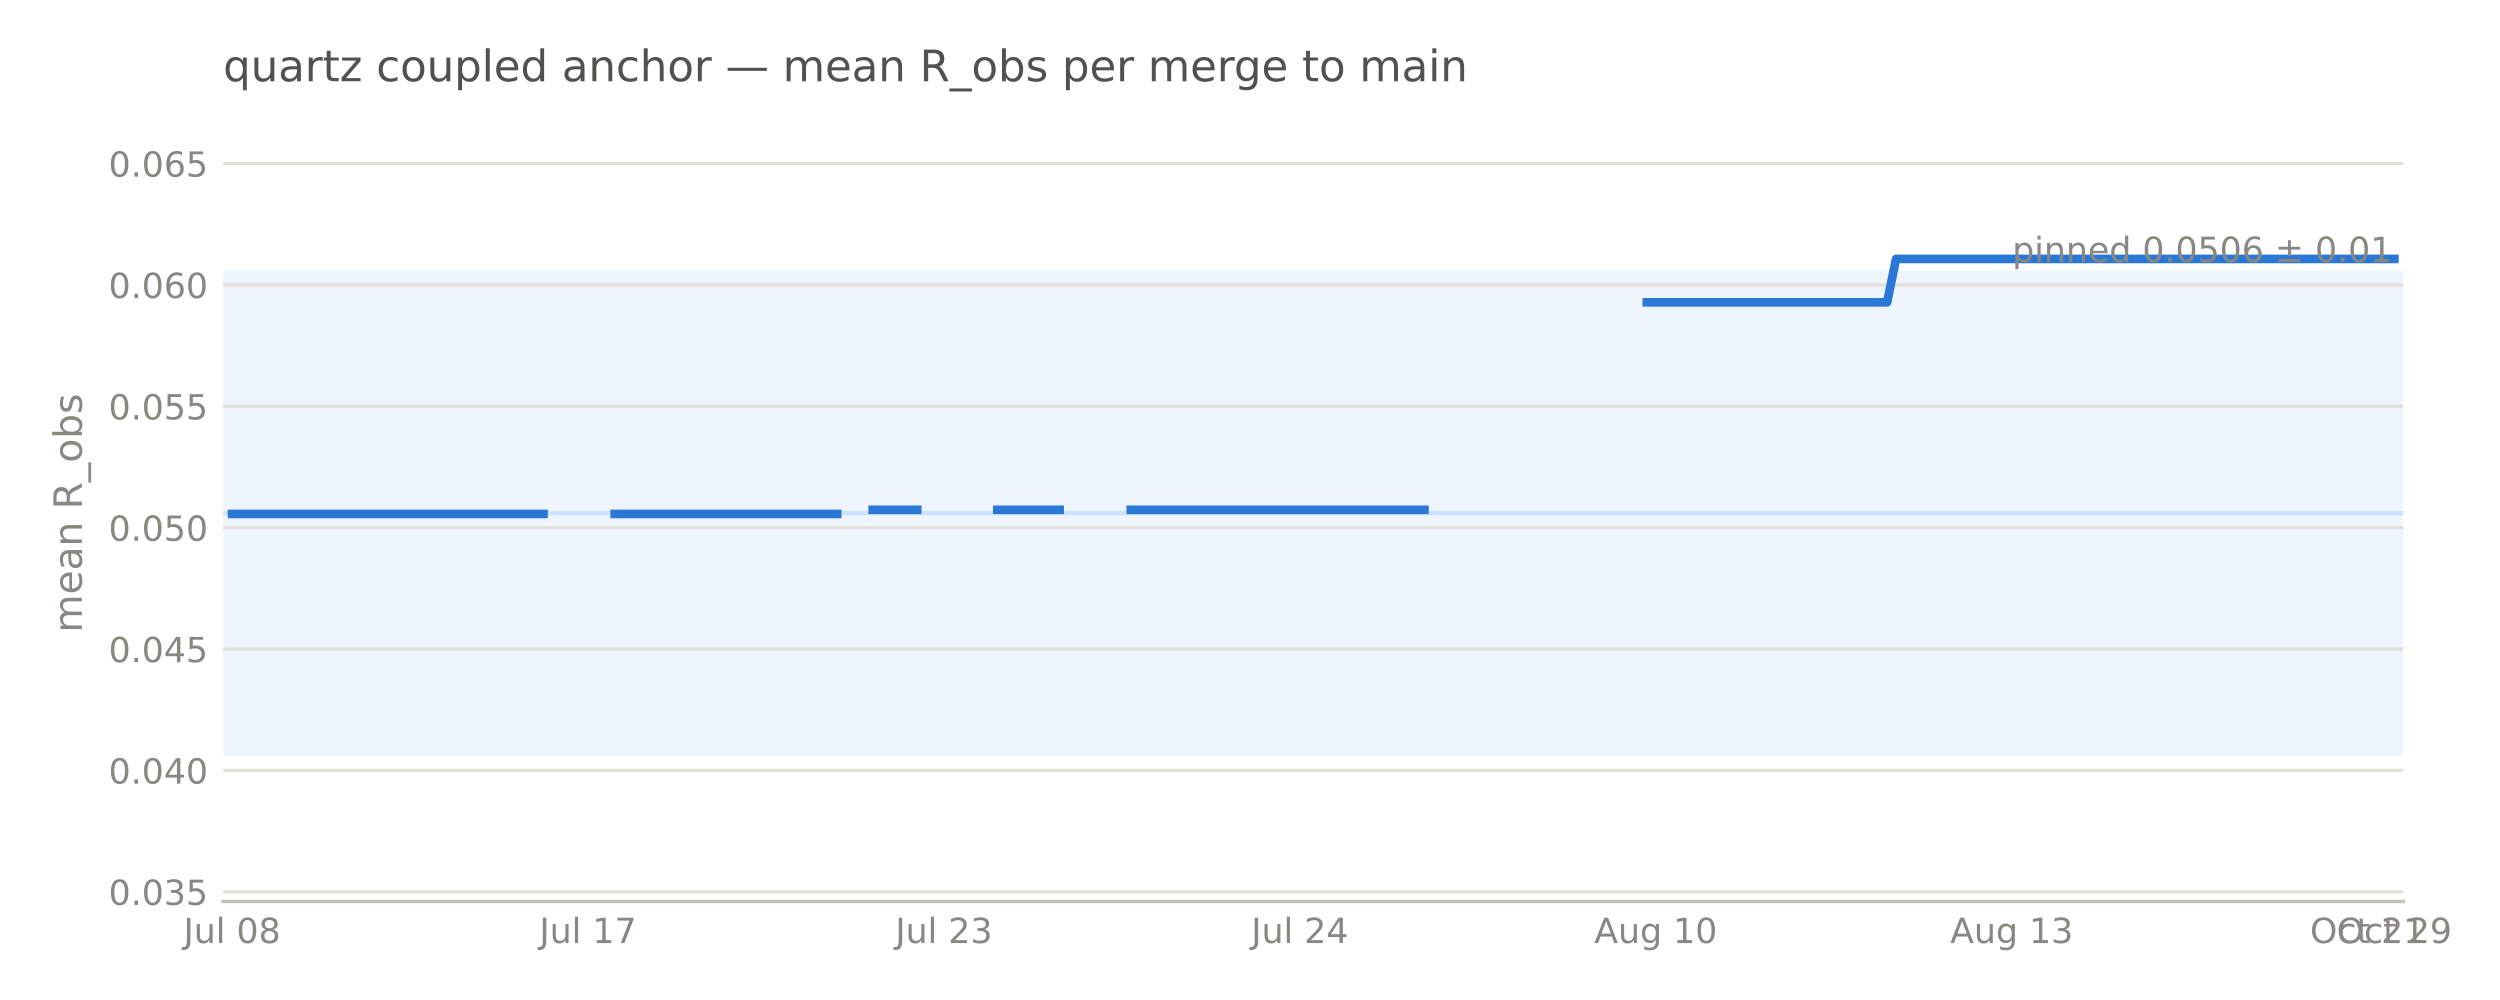
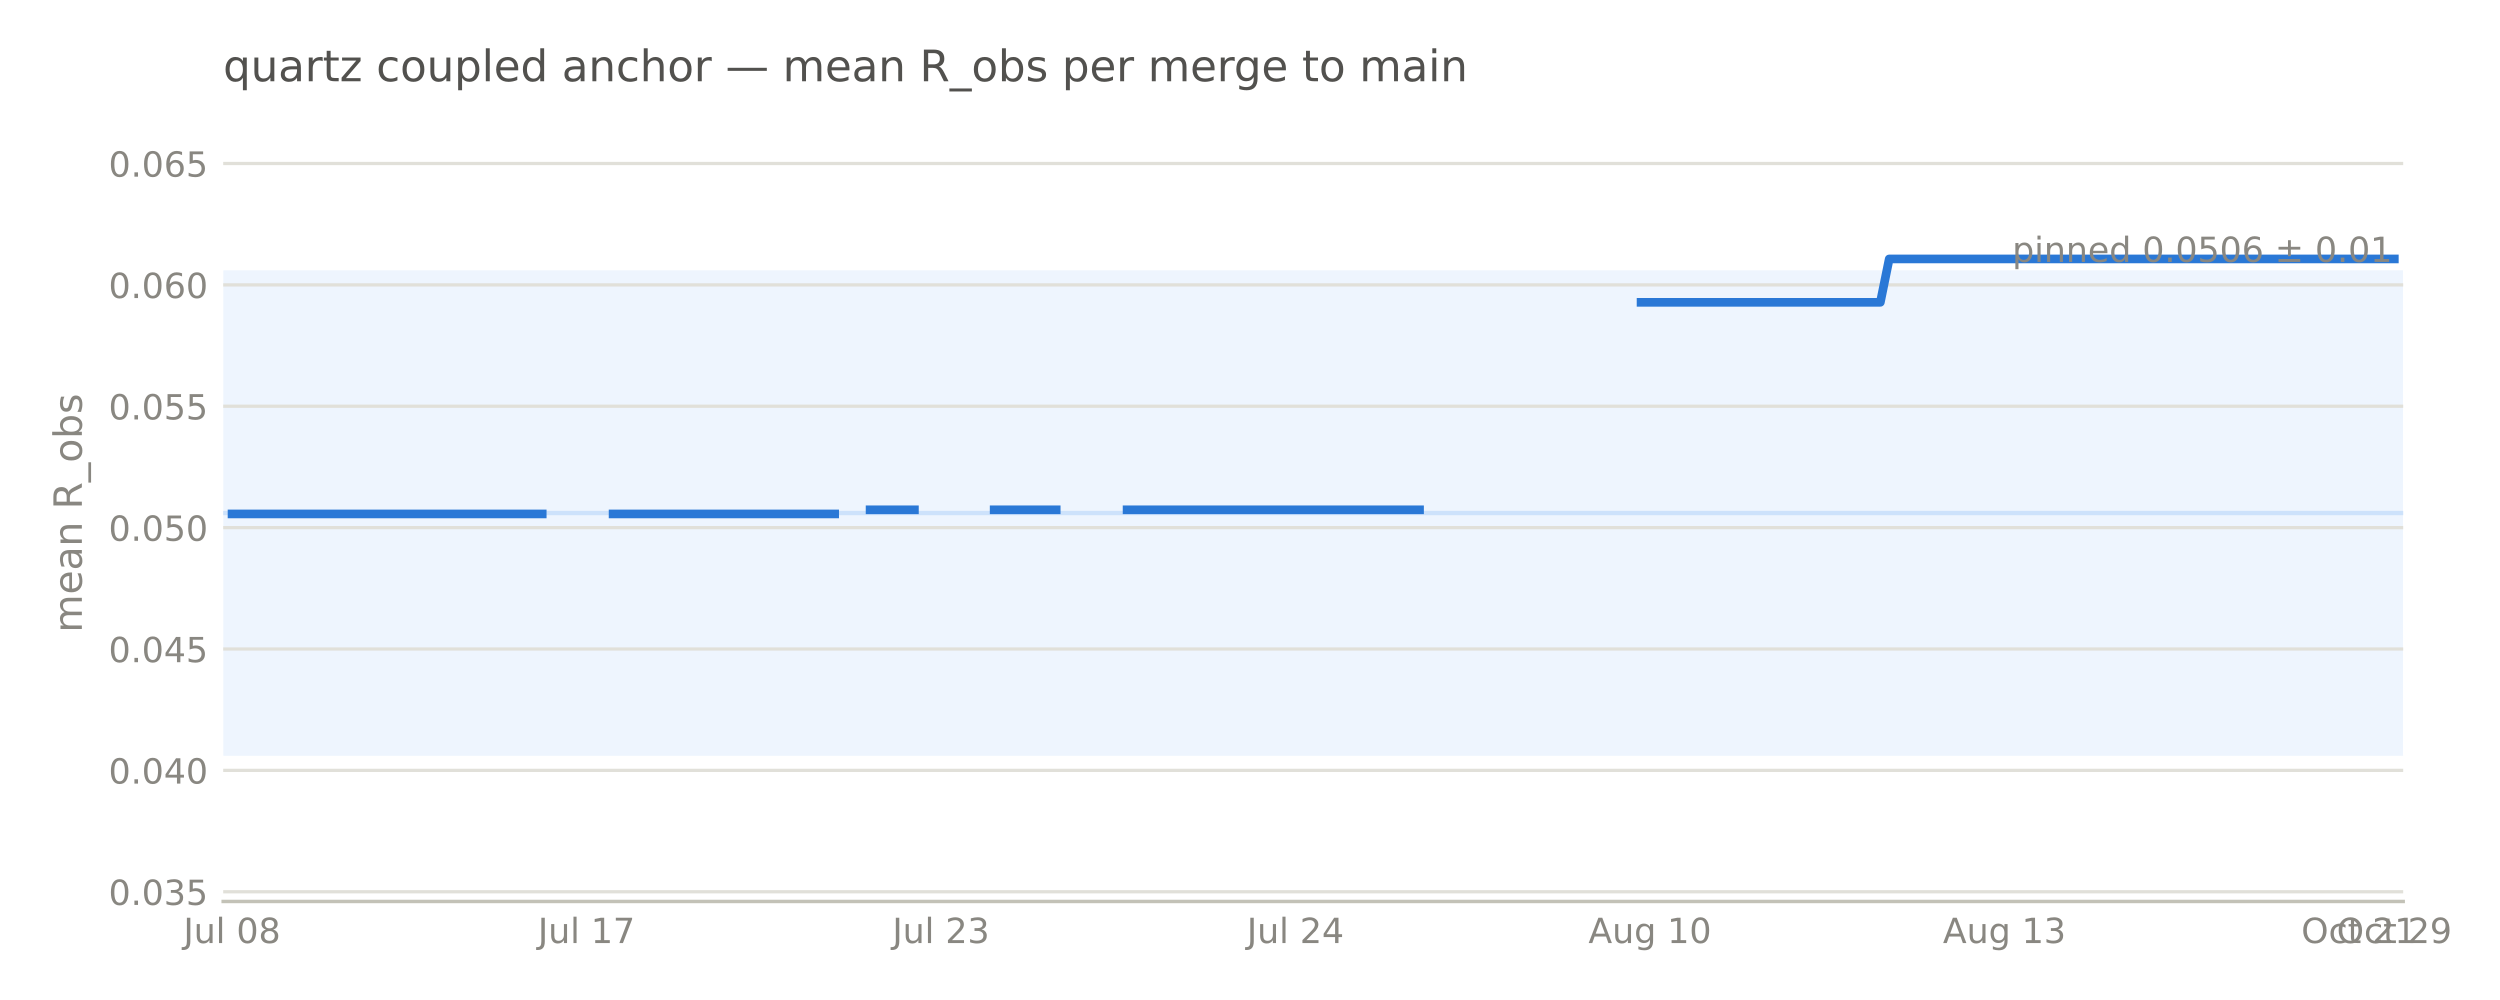
<svg xmlns="http://www.w3.org/2000/svg" width="576pt" height="230.4pt" viewBox="0 0 576 230.4" version="1.1">
  <defs>
    <style type="text/css">*{stroke-linejoin: round; stroke-linecap: butt}</style>
  </defs>
  <g id="figure_1">
    <g id="patch_1">
      <path d="M 0 230.4  L 576 230.4  L 576 0  L 0 0  L 0 230.4  z " style="fill: none; opacity: 0" />
    </g>
    <g id="axes_1">
      <g id="patch_2">
-         <path d="M 51.422 207.698  L 553.702 207.698  L 553.702 28.72  L 51.422 28.72  L 51.422 207.698  z " style="fill: none" />
+         <path d="M 51.422 207.698  L 553.695 207.698  L 553.695 28.72  L 51.422 28.72  L 51.422 207.698  z " style="fill: none" />
      </g>
      <g id="patch_3">
-         <path d="M 51.422 174.14  L 553.702 174.14  L 553.702 62.278  L 51.422 62.278  z " clip-path="url(#p737b3bab82)" style="fill: #cde2fb; opacity: 0.35" />
+         <path d="M 51.422 174.14  L 553.695 174.14  L 553.695 62.278  L 51.422 62.278  z " clip-path="url(#p6172d17d5e)" style="fill: #cde2fb; opacity: 0.35" />
      </g>
      <g id="matplotlib.axis_1">
        <g id="xtick_1">
          <g id="line2d_1" />
          <g id="text_1">
-             <text style="font-size: 8px; font-family: 'DejaVu Sans', 'Bitstream Vera Sans', 'Computer Modern Sans Serif', 'Lucida Grande', 'Verdana', 'Geneva', 'Lucid', 'Arial', 'Helvetica', 'Avant Garde', sans-serif; text-anchor: middle; fill: #898781" x="53.472" y="217.277" transform="rotate(-0 53.47223 217.2769)">Jul 08</text>
+             <text style="font-size: 8px; font-family: 'DejaVu Sans', 'Bitstream Vera Sans', 'Computer Modern Sans Serif', 'Lucida Grande', 'Verdana', 'Geneva', 'Lucid', 'Arial', 'Helvetica', 'Avant Garde', sans-serif; text-anchor: middle; fill: #898781" x="53.464" y="217.277" transform="rotate(-0 53.46387 217.2769)">Jul 08</text>
          </g>
        </g>
        <g id="xtick_2">
          <g id="line2d_2" />
          <g id="text_2">
-             <text style="font-size: 8px; font-family: 'DejaVu Sans', 'Bitstream Vera Sans', 'Computer Modern Sans Serif', 'Lucida Grande', 'Verdana', 'Geneva', 'Lucid', 'Arial', 'Helvetica', 'Avant Garde', sans-serif; text-anchor: middle; fill: #898781" x="135.477" y="217.277" transform="rotate(-0 135.4771 217.2769)">Jul 17</text>
+             <text style="font-size: 8px; font-family: 'DejaVu Sans', 'Bitstream Vera Sans', 'Computer Modern Sans Serif', 'Lucida Grande', 'Verdana', 'Geneva', 'Lucid', 'Arial', 'Helvetica', 'Avant Garde', sans-serif; text-anchor: middle; fill: #898781" x="135.134" y="217.277" transform="rotate(-0 135.1342 217.2769)">Jul 17</text>
          </g>
        </g>
        <g id="xtick_3">
          <g id="line2d_3" />
          <g id="text_3">
-             <text style="font-size: 8px; font-family: 'DejaVu Sans', 'Bitstream Vera Sans', 'Computer Modern Sans Serif', 'Lucida Grande', 'Verdana', 'Geneva', 'Lucid', 'Arial', 'Helvetica', 'Avant Garde', sans-serif; text-anchor: middle; fill: #898781" x="217.482" y="217.277" transform="rotate(-0 217.482 217.2769)">Jul 23</text>
+             <text style="font-size: 8px; font-family: 'DejaVu Sans', 'Bitstream Vera Sans', 'Computer Modern Sans Serif', 'Lucida Grande', 'Verdana', 'Geneva', 'Lucid', 'Arial', 'Helvetica', 'Avant Garde', sans-serif; text-anchor: middle; fill: #898781" x="216.805" y="217.277" transform="rotate(-0 216.8045 217.2769)">Jul 23</text>
          </g>
        </g>
        <g id="xtick_4">
          <g id="line2d_4" />
          <g id="text_4">
-             <text style="font-size: 8px; font-family: 'DejaVu Sans', 'Bitstream Vera Sans', 'Computer Modern Sans Serif', 'Lucida Grande', 'Verdana', 'Geneva', 'Lucid', 'Arial', 'Helvetica', 'Avant Garde', sans-serif; text-anchor: middle; fill: #898781" x="299.487" y="217.277" transform="rotate(-0 299.4869 217.2769)">Jul 24</text>
+             <text style="font-size: 8px; font-family: 'DejaVu Sans', 'Bitstream Vera Sans', 'Computer Modern Sans Serif', 'Lucida Grande', 'Verdana', 'Geneva', 'Lucid', 'Arial', 'Helvetica', 'Avant Garde', sans-serif; text-anchor: middle; fill: #898781" x="298.475" y="217.277" transform="rotate(-0 298.4749 217.2769)">Jul 24</text>
          </g>
        </g>
        <g id="xtick_5">
          <g id="line2d_5" />
          <g id="text_5">
-             <text style="font-size: 8px; font-family: 'DejaVu Sans', 'Bitstream Vera Sans', 'Computer Modern Sans Serif', 'Lucida Grande', 'Verdana', 'Geneva', 'Lucid', 'Arial', 'Helvetica', 'Avant Garde', sans-serif; text-anchor: middle; fill: #898781" x="381.492" y="217.276" transform="rotate(-0 381.4918 217.2763)">Aug 10</text>
+             <text style="font-size: 8px; font-family: 'DejaVu Sans', 'Bitstream Vera Sans', 'Computer Modern Sans Serif', 'Lucida Grande', 'Verdana', 'Geneva', 'Lucid', 'Arial', 'Helvetica', 'Avant Garde', sans-serif; text-anchor: middle; fill: #898781" x="380.145" y="217.276" transform="rotate(-0 380.1452 217.2763)">Aug 10</text>
          </g>
        </g>
        <g id="xtick_6">
          <g id="line2d_6" />
          <g id="text_6">
-             <text style="font-size: 8px; font-family: 'DejaVu Sans', 'Bitstream Vera Sans', 'Computer Modern Sans Serif', 'Lucida Grande', 'Verdana', 'Geneva', 'Lucid', 'Arial', 'Helvetica', 'Avant Garde', sans-serif; text-anchor: middle; fill: #898781" x="463.497" y="217.276" transform="rotate(-0 463.4967 217.2763)">Aug 13</text>
+             <text style="font-size: 8px; font-family: 'DejaVu Sans', 'Bitstream Vera Sans', 'Computer Modern Sans Serif', 'Lucida Grande', 'Verdana', 'Geneva', 'Lucid', 'Arial', 'Helvetica', 'Avant Garde', sans-serif; text-anchor: middle; fill: #898781" x="461.816" y="217.276" transform="rotate(-0 461.8155 217.2763)">Aug 13</text>
          </g>
        </g>
        <g id="xtick_7">
          <g id="line2d_7" />
          <g id="text_7">
-             <text style="font-size: 8px; font-family: 'DejaVu Sans', 'Bitstream Vera Sans', 'Computer Modern Sans Serif', 'Lucida Grande', 'Verdana', 'Geneva', 'Lucid', 'Arial', 'Helvetica', 'Avant Garde', sans-serif; text-anchor: middle; fill: #898781" x="545.502" y="217.276" transform="rotate(-0 545.5016 217.2763)">Oct 21</text>
+             <text style="font-size: 8px; font-family: 'DejaVu Sans', 'Bitstream Vera Sans', 'Computer Modern Sans Serif', 'Lucida Grande', 'Verdana', 'Geneva', 'Lucid', 'Arial', 'Helvetica', 'Avant Garde', sans-serif; text-anchor: middle; fill: #898781" x="543.486" y="217.276" transform="rotate(-0 543.4858 217.2763)">Oct 21</text>
          </g>
        </g>
        <g id="xtick_8">
          <g id="line2d_8" />
          <g id="text_8">
-             <text style="font-size: 8px; font-family: 'DejaVu Sans', 'Bitstream Vera Sans', 'Computer Modern Sans Serif', 'Lucida Grande', 'Verdana', 'Geneva', 'Lucid', 'Arial', 'Helvetica', 'Avant Garde', sans-serif; text-anchor: middle; fill: #898781" x="551.652" y="217.276" transform="rotate(-0 551.6519 217.2763)">Oct 29</text>
+             <text style="font-size: 8px; font-family: 'DejaVu Sans', 'Bitstream Vera Sans', 'Computer Modern Sans Serif', 'Lucida Grande', 'Verdana', 'Geneva', 'Lucid', 'Arial', 'Helvetica', 'Avant Garde', sans-serif; text-anchor: middle; fill: #898781" x="551.653" y="217.276" transform="rotate(-0 551.6529 217.2763)">Oct 29</text>
          </g>
        </g>
      </g>
      <g id="matplotlib.axis_2">
        <g id="ytick_1">
          <g id="line2d_9">
-             <path d="M 51.422 205.461  L 553.702 205.461  " clip-path="url(#p737b3bab82)" style="fill: none; stroke: #e1e0d9; stroke-width: 0.75; stroke-linecap: square" />
+             <path d="M 51.422 205.461  L 553.695 205.461  " clip-path="url(#p6172d17d5e)" style="fill: none; stroke: #e1e0d9; stroke-width: 0.75; stroke-linecap: square" />
          </g>
          <g id="line2d_10" />
          <g id="text_9">
            <text style="font-size: 8px; font-family: 'DejaVu Sans', 'Bitstream Vera Sans', 'Computer Modern Sans Serif', 'Lucida Grande', 'Verdana', 'Geneva', 'Lucid', 'Arial', 'Helvetica', 'Avant Garde', sans-serif; text-anchor: end; fill: #898781" x="47.922" y="208.5" transform="rotate(-0 47.92211 208.5)">0.035</text>
          </g>
        </g>
        <g id="ytick_2">
          <g id="line2d_11">
-             <path d="M 51.422 177.496  L 553.702 177.496  " clip-path="url(#p737b3bab82)" style="fill: none; stroke: #e1e0d9; stroke-width: 0.75; stroke-linecap: square" />
+             <path d="M 51.422 177.496  L 553.695 177.496  " clip-path="url(#p6172d17d5e)" style="fill: none; stroke: #e1e0d9; stroke-width: 0.75; stroke-linecap: square" />
          </g>
          <g id="line2d_12" />
          <g id="text_10">
            <text style="font-size: 8px; font-family: 'DejaVu Sans', 'Bitstream Vera Sans', 'Computer Modern Sans Serif', 'Lucida Grande', 'Verdana', 'Geneva', 'Lucid', 'Arial', 'Helvetica', 'Avant Garde', sans-serif; text-anchor: end; fill: #898781" x="47.922" y="180.535" transform="rotate(-0 47.92211 180.5346)">0.040</text>
          </g>
        </g>
        <g id="ytick_3">
          <g id="line2d_13">
-             <path d="M 51.422 149.53  L 553.702 149.53  " clip-path="url(#p737b3bab82)" style="fill: none; stroke: #e1e0d9; stroke-width: 0.75; stroke-linecap: square" />
+             <path d="M 51.422 149.53  L 553.695 149.53  " clip-path="url(#p6172d17d5e)" style="fill: none; stroke: #e1e0d9; stroke-width: 0.75; stroke-linecap: square" />
          </g>
          <g id="line2d_14" />
          <g id="text_11">
            <text style="font-size: 8px; font-family: 'DejaVu Sans', 'Bitstream Vera Sans', 'Computer Modern Sans Serif', 'Lucida Grande', 'Verdana', 'Geneva', 'Lucid', 'Arial', 'Helvetica', 'Avant Garde', sans-serif; text-anchor: end; fill: #898781" x="47.922" y="152.569" transform="rotate(-0 47.92211 152.5693)">0.045</text>
          </g>
        </g>
        <g id="ytick_4">
          <g id="line2d_15">
-             <path d="M 51.422 121.565  L 553.702 121.565  " clip-path="url(#p737b3bab82)" style="fill: none; stroke: #e1e0d9; stroke-width: 0.75; stroke-linecap: square" />
+             <path d="M 51.422 121.565  L 553.695 121.565  " clip-path="url(#p6172d17d5e)" style="fill: none; stroke: #e1e0d9; stroke-width: 0.75; stroke-linecap: square" />
          </g>
          <g id="line2d_16" />
          <g id="text_12">
            <text style="font-size: 8px; font-family: 'DejaVu Sans', 'Bitstream Vera Sans', 'Computer Modern Sans Serif', 'Lucida Grande', 'Verdana', 'Geneva', 'Lucid', 'Arial', 'Helvetica', 'Avant Garde', sans-serif; text-anchor: end; fill: #898781" x="47.922" y="124.604" transform="rotate(-0 47.92211 124.604)">0.050</text>
          </g>
        </g>
        <g id="ytick_5">
          <g id="line2d_17">
-             <path d="M 51.422 93.6  L 553.702 93.6  " clip-path="url(#p737b3bab82)" style="fill: none; stroke: #e1e0d9; stroke-width: 0.75; stroke-linecap: square" />
+             <path d="M 51.422 93.6  L 553.695 93.6  " clip-path="url(#p6172d17d5e)" style="fill: none; stroke: #e1e0d9; stroke-width: 0.75; stroke-linecap: square" />
          </g>
          <g id="line2d_18" />
          <g id="text_13">
            <text style="font-size: 8px; font-family: 'DejaVu Sans', 'Bitstream Vera Sans', 'Computer Modern Sans Serif', 'Lucida Grande', 'Verdana', 'Geneva', 'Lucid', 'Arial', 'Helvetica', 'Avant Garde', sans-serif; text-anchor: end; fill: #898781" x="47.922" y="96.639" transform="rotate(-0 47.92211 96.63863)">0.055</text>
          </g>
        </g>
        <g id="ytick_6">
          <g id="line2d_19">
-             <path d="M 51.422 65.634  L 553.702 65.634  " clip-path="url(#p737b3bab82)" style="fill: none; stroke: #e1e0d9; stroke-width: 0.75; stroke-linecap: square" />
+             <path d="M 51.422 65.634  L 553.695 65.634  " clip-path="url(#p6172d17d5e)" style="fill: none; stroke: #e1e0d9; stroke-width: 0.75; stroke-linecap: square" />
          </g>
          <g id="line2d_20" />
          <g id="text_14">
            <text style="font-size: 8px; font-family: 'DejaVu Sans', 'Bitstream Vera Sans', 'Computer Modern Sans Serif', 'Lucida Grande', 'Verdana', 'Geneva', 'Lucid', 'Arial', 'Helvetica', 'Avant Garde', sans-serif; text-anchor: end; fill: #898781" x="47.922" y="68.673" transform="rotate(-0 47.92211 68.6733)">0.060</text>
          </g>
        </g>
        <g id="ytick_7">
          <g id="line2d_21">
-             <path d="M 51.422 37.669  L 553.702 37.669  " clip-path="url(#p737b3bab82)" style="fill: none; stroke: #e1e0d9; stroke-width: 0.75; stroke-linecap: square" />
+             <path d="M 51.422 37.669  L 553.695 37.669  " clip-path="url(#p6172d17d5e)" style="fill: none; stroke: #e1e0d9; stroke-width: 0.75; stroke-linecap: square" />
          </g>
          <g id="line2d_22" />
          <g id="text_15">
            <text style="font-size: 8px; font-family: 'DejaVu Sans', 'Bitstream Vera Sans', 'Computer Modern Sans Serif', 'Lucida Grande', 'Verdana', 'Geneva', 'Lucid', 'Arial', 'Helvetica', 'Avant Garde', sans-serif; text-anchor: end; fill: #898781" x="47.922" y="40.708" transform="rotate(-0 47.92211 40.70797)">0.065</text>
          </g>
        </g>
        <g id="text_16">
          <text style="font-size: 9px; font-family: 'DejaVu Sans', 'Bitstream Vera Sans', 'Computer Modern Sans Serif', 'Lucida Grande', 'Verdana', 'Geneva', 'Lucid', 'Arial', 'Helvetica', 'Avant Garde', sans-serif; text-anchor: middle; fill: #898781" x="18.858" y="118.209" transform="rotate(-90 18.8575 118.2091)">mean R_obs</text>
        </g>
      </g>
      <g id="line2d_23">
-         <path d="M 51.422 118.209  L 553.702 118.209  " clip-path="url(#p737b3bab82)" style="fill: none; stroke: #cde2fb; stroke-linecap: square" />
+         <path d="M 51.422 118.209  L 553.695 118.209  " clip-path="url(#p6172d17d5e)" style="fill: none; stroke: #cde2fb; stroke-linecap: square" />
      </g>
      <g id="patch_4">
-         <path d="M 51.422 207.698  L 553.702 207.698  " style="fill: none; stroke: #c3c2b7; stroke-width: 0.8; stroke-linejoin: miter; stroke-linecap: square" />
+         <path d="M 51.422 207.698  L 553.695 207.698  " style="fill: none; stroke: #c3c2b7; stroke-width: 0.8; stroke-linejoin: miter; stroke-linecap: square" />
      </g>
      <g id="line2d_24">
-         <path d="M 53.472 118.409  L 125.227 118.409  M 141.627 118.409  L 192.881 118.409  M 201.081 117.455  L 211.332 117.455  M 229.783 117.455  L 244.134 117.455  M 260.535 117.455  L 328.189 117.455  M 379.442 69.652  L 434.795 69.652  L 436.845 59.661  L 551.652 59.661  L 551.652 59.661  " clip-path="url(#p737b3bab82)" style="fill: none; stroke: #2a78d6; stroke-width: 2; stroke-linecap: square" />
+         <path d="M 53.464 118.409  L 124.925 118.409  M 141.259 118.409  L 192.303 118.409  M 200.47 117.455  L 210.679 117.455  M 229.055 117.455  L 243.347 117.455  M 259.681 117.455  L 327.059 117.455  M 378.103 69.652  L 433.231 69.652  L 435.273 59.661  L 551.653 59.66  L 551.653 59.66  " clip-path="url(#p6172d17d5e)" style="fill: none; stroke: #2a78d6; stroke-width: 2; stroke-linecap: square" />
      </g>
      <g id="text_17">
-         <text style="font-size: 8px; font-family: 'DejaVu Sans', 'Bitstream Vera Sans', 'Computer Modern Sans Serif', 'Lucida Grande', 'Verdana', 'Geneva', 'Lucid', 'Arial', 'Helvetica', 'Avant Garde', sans-serif; text-anchor: end; fill: #898781" x="551.191" y="60.357" transform="rotate(-0 551.1906 60.35652)">pinned 0.0506 ± 0.01</text>
+         <text style="font-size: 8px; font-family: 'DejaVu Sans', 'Bitstream Vera Sans', 'Computer Modern Sans Serif', 'Lucida Grande', 'Verdana', 'Geneva', 'Lucid', 'Arial', 'Helvetica', 'Avant Garde', sans-serif; text-anchor: end; fill: #898781" x="551.183" y="60.357" transform="rotate(-0 551.1833 60.35652)">pinned 0.0506 ± 0.01</text>
      </g>
      <g id="text_18">
        <text style="font-size: 10px; font-family: 'DejaVu Sans', 'Bitstream Vera Sans', 'Computer Modern Sans Serif', 'Lucida Grande', 'Verdana', 'Geneva', 'Lucid', 'Arial', 'Helvetica', 'Avant Garde', sans-serif; text-anchor: start; fill: #52514e" x="51.422" y="18.72" transform="rotate(-0 51.42211 18.72)">quartz coupled anchor — mean R_obs per merge to main</text>
      </g>
    </g>
  </g>
  <defs>
-     <clipPath id="p737b3bab82">
-       <rect x="51.422" y="28.72" width="502.28" height="178.978" />
+     <clipPath id="p6172d17d5e">
+       <rect x="51.422" y="28.72" width="502.273" height="178.978" />
    </clipPath>
  </defs>
</svg>
